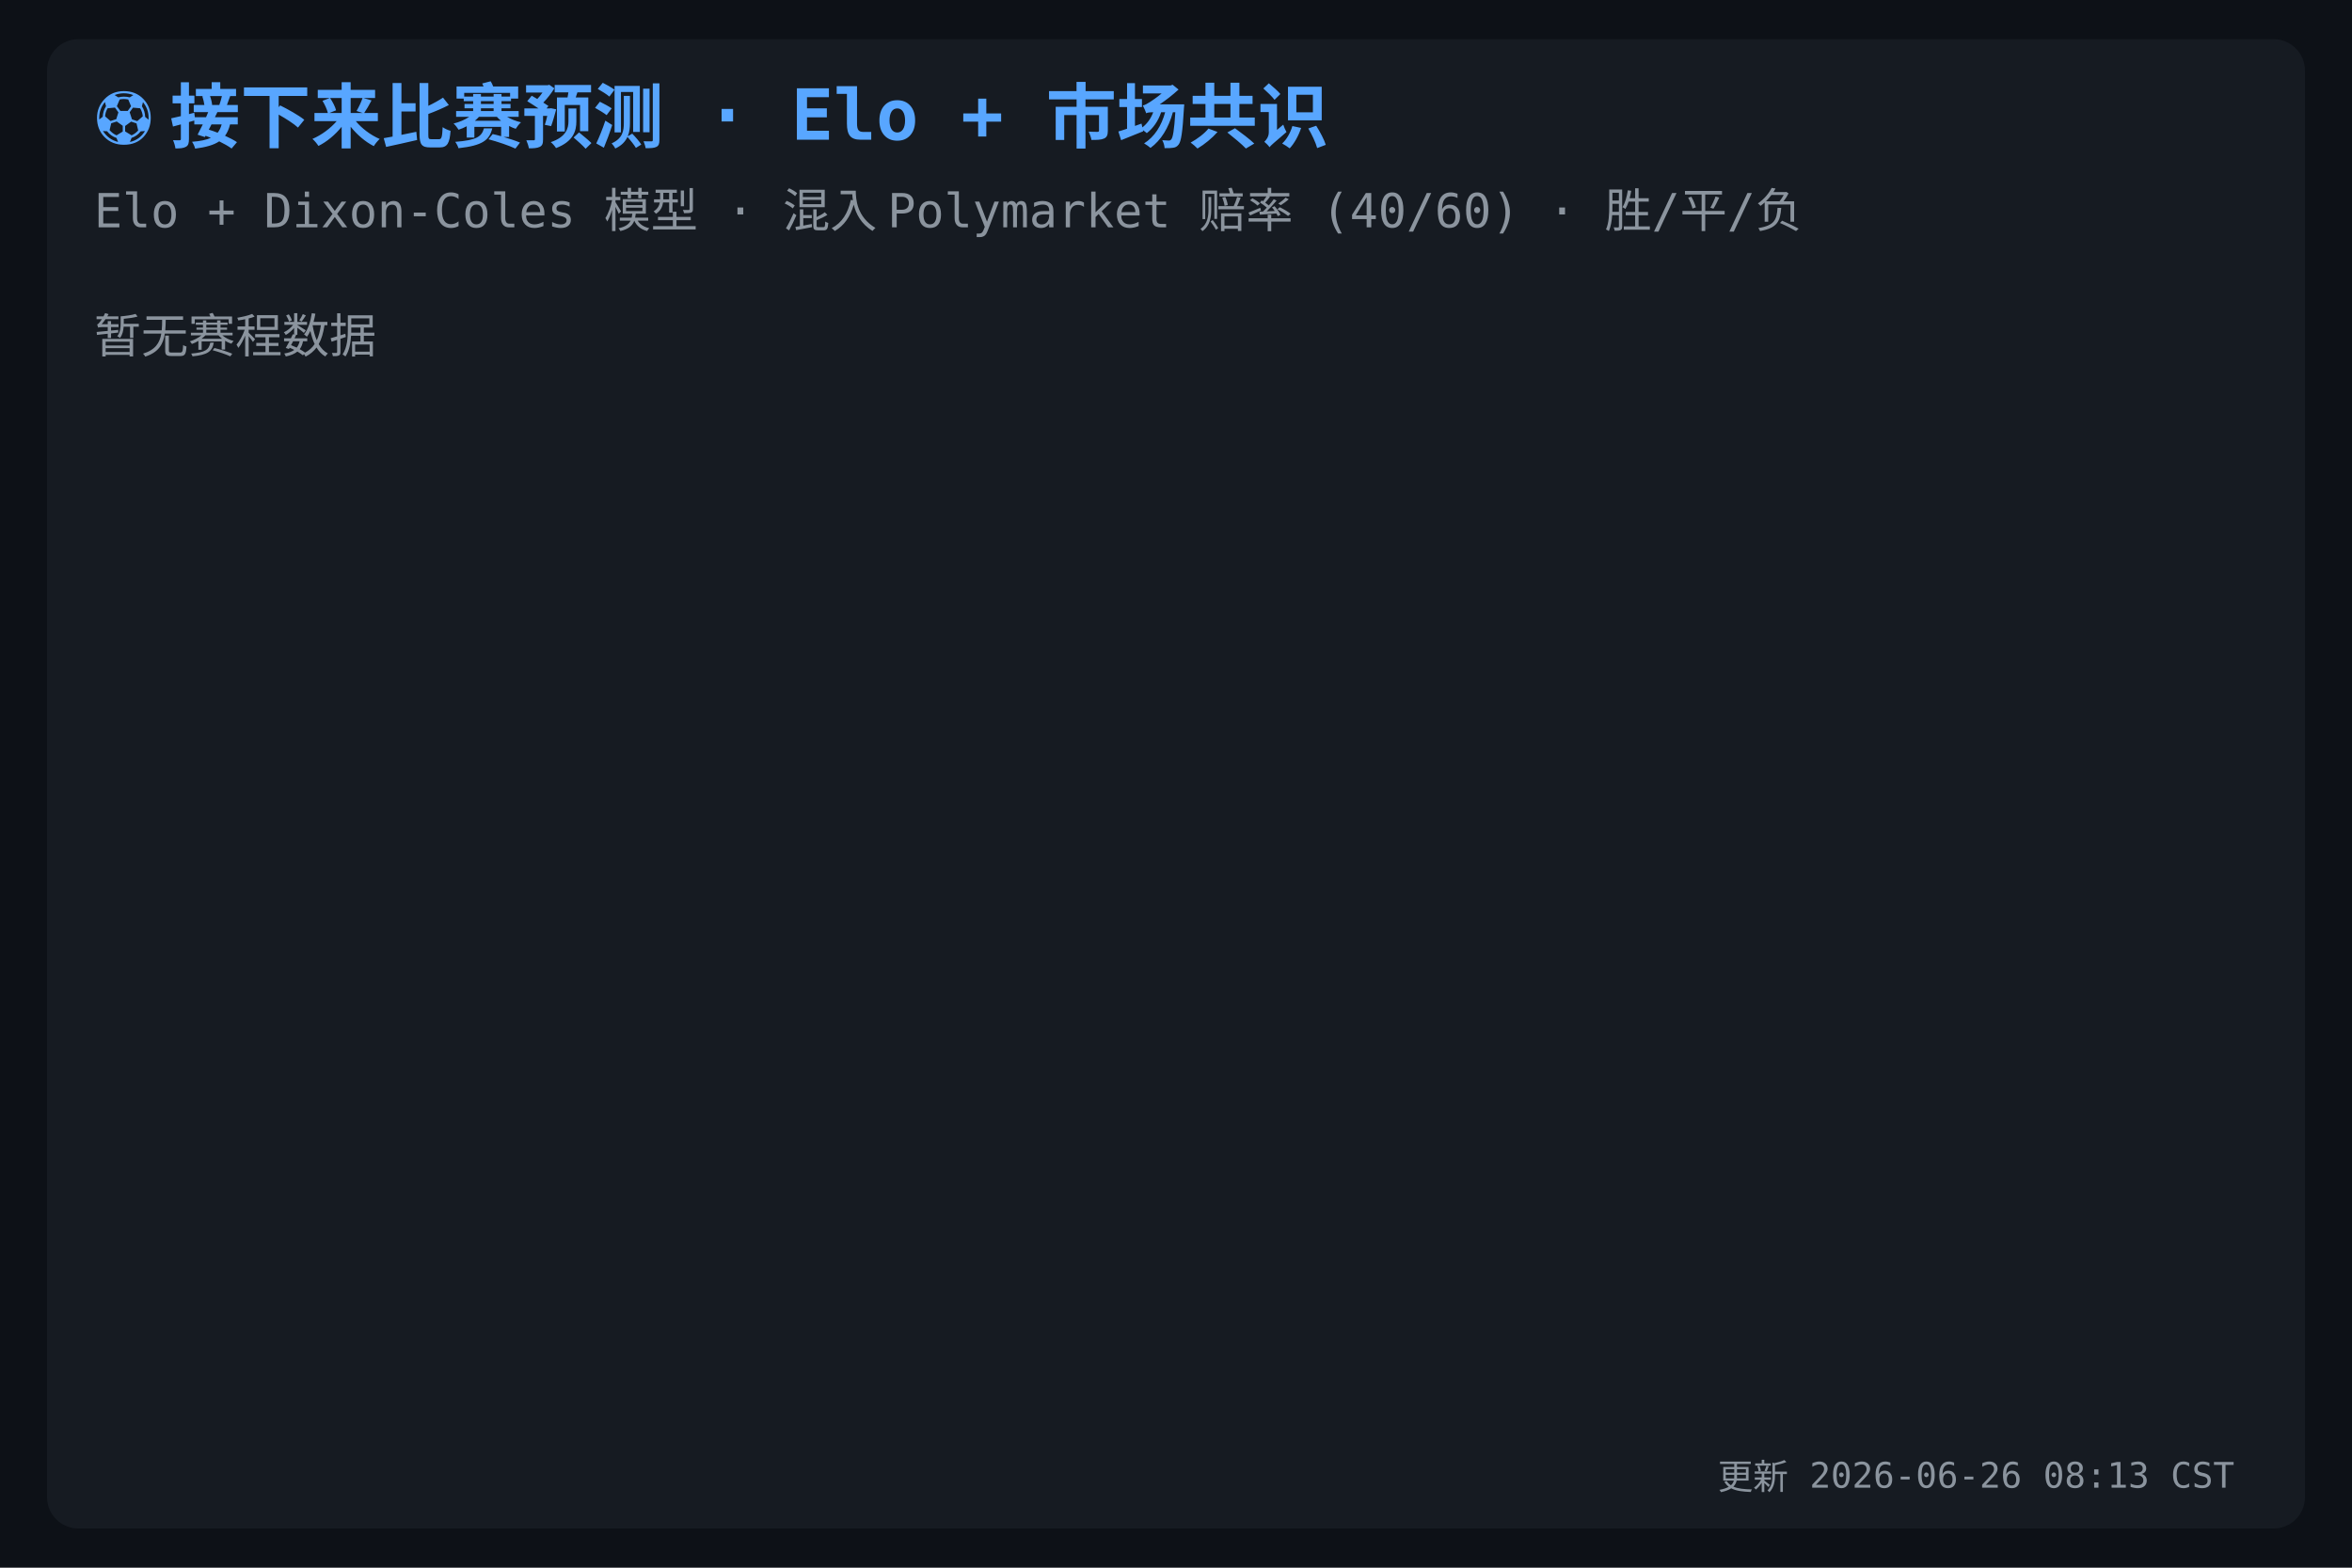
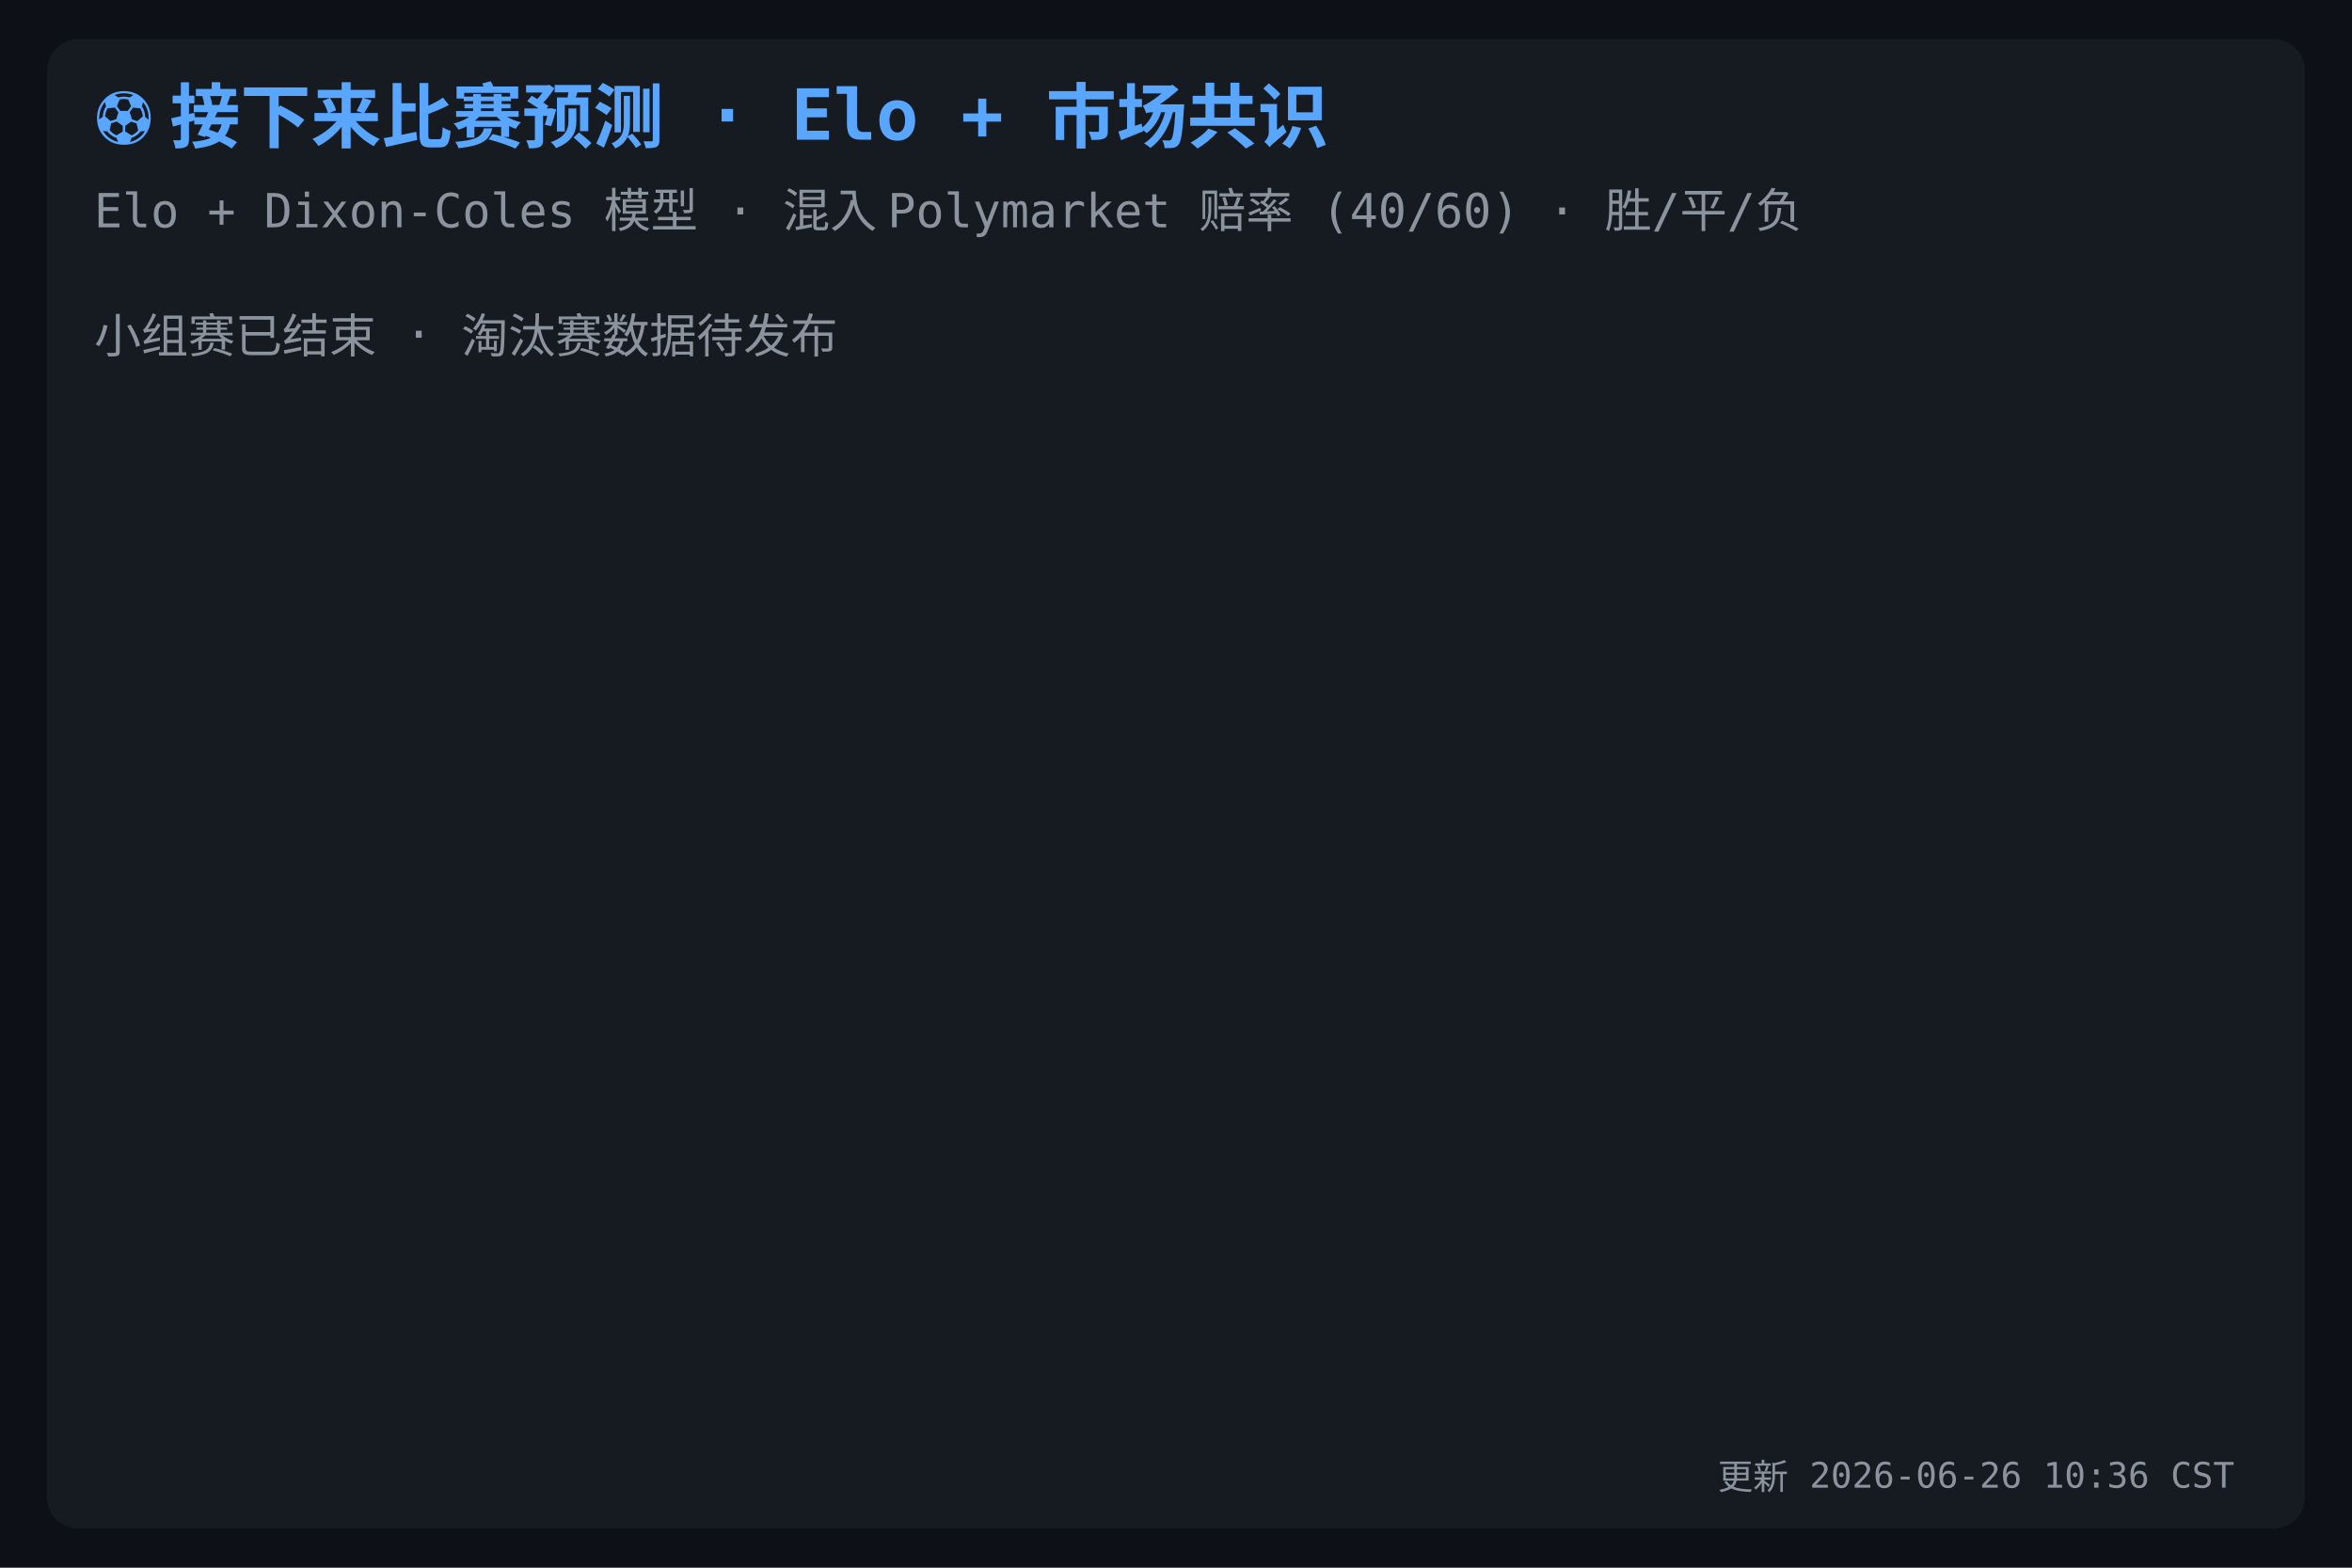
<svg xmlns="http://www.w3.org/2000/svg" viewBox="0 0 600 400" width="900" height="600">
  <rect x="0" y="0" width="600" height="400" fill="#0d1117" />
  <rect x="12" y="10" width="576" height="380" fill="#161b22" rx="8" />
  <text x="24" y="36" fill="#58a6ff" font-size="18" font-family="monospace" text-anchor="start" font-weight="bold">⚽ 接下来比赛预测 · Elo + 市场共识</text>
  <text x="24" y="58" fill="#8b949e" font-size="12" font-family="monospace" text-anchor="start">Elo + Dixon-Coles 模型 · 混入 Polymarket 赔率 (40/60) · 胜/平/负</text>
-   <text x="24" y="90" fill="#8b949e" font-size="12" font-family="monospace" text-anchor="start">暂无赛程数据</text>
-   <text x="570" y="380" fill="#8b949e" font-size="9" font-family="monospace" text-anchor="end">更新 2026-06-26 08:13 CST</text>
+   <text x="24" y="90" fill="#8b949e" font-size="12" font-family="monospace" text-anchor="start">小组赛已结束 · 淘汰赛数据待发布</text>
+   <text x="570" y="380" fill="#8b949e" font-size="9" font-family="monospace" text-anchor="end">更新 2026-06-26 10:36 CST</text>
</svg>
